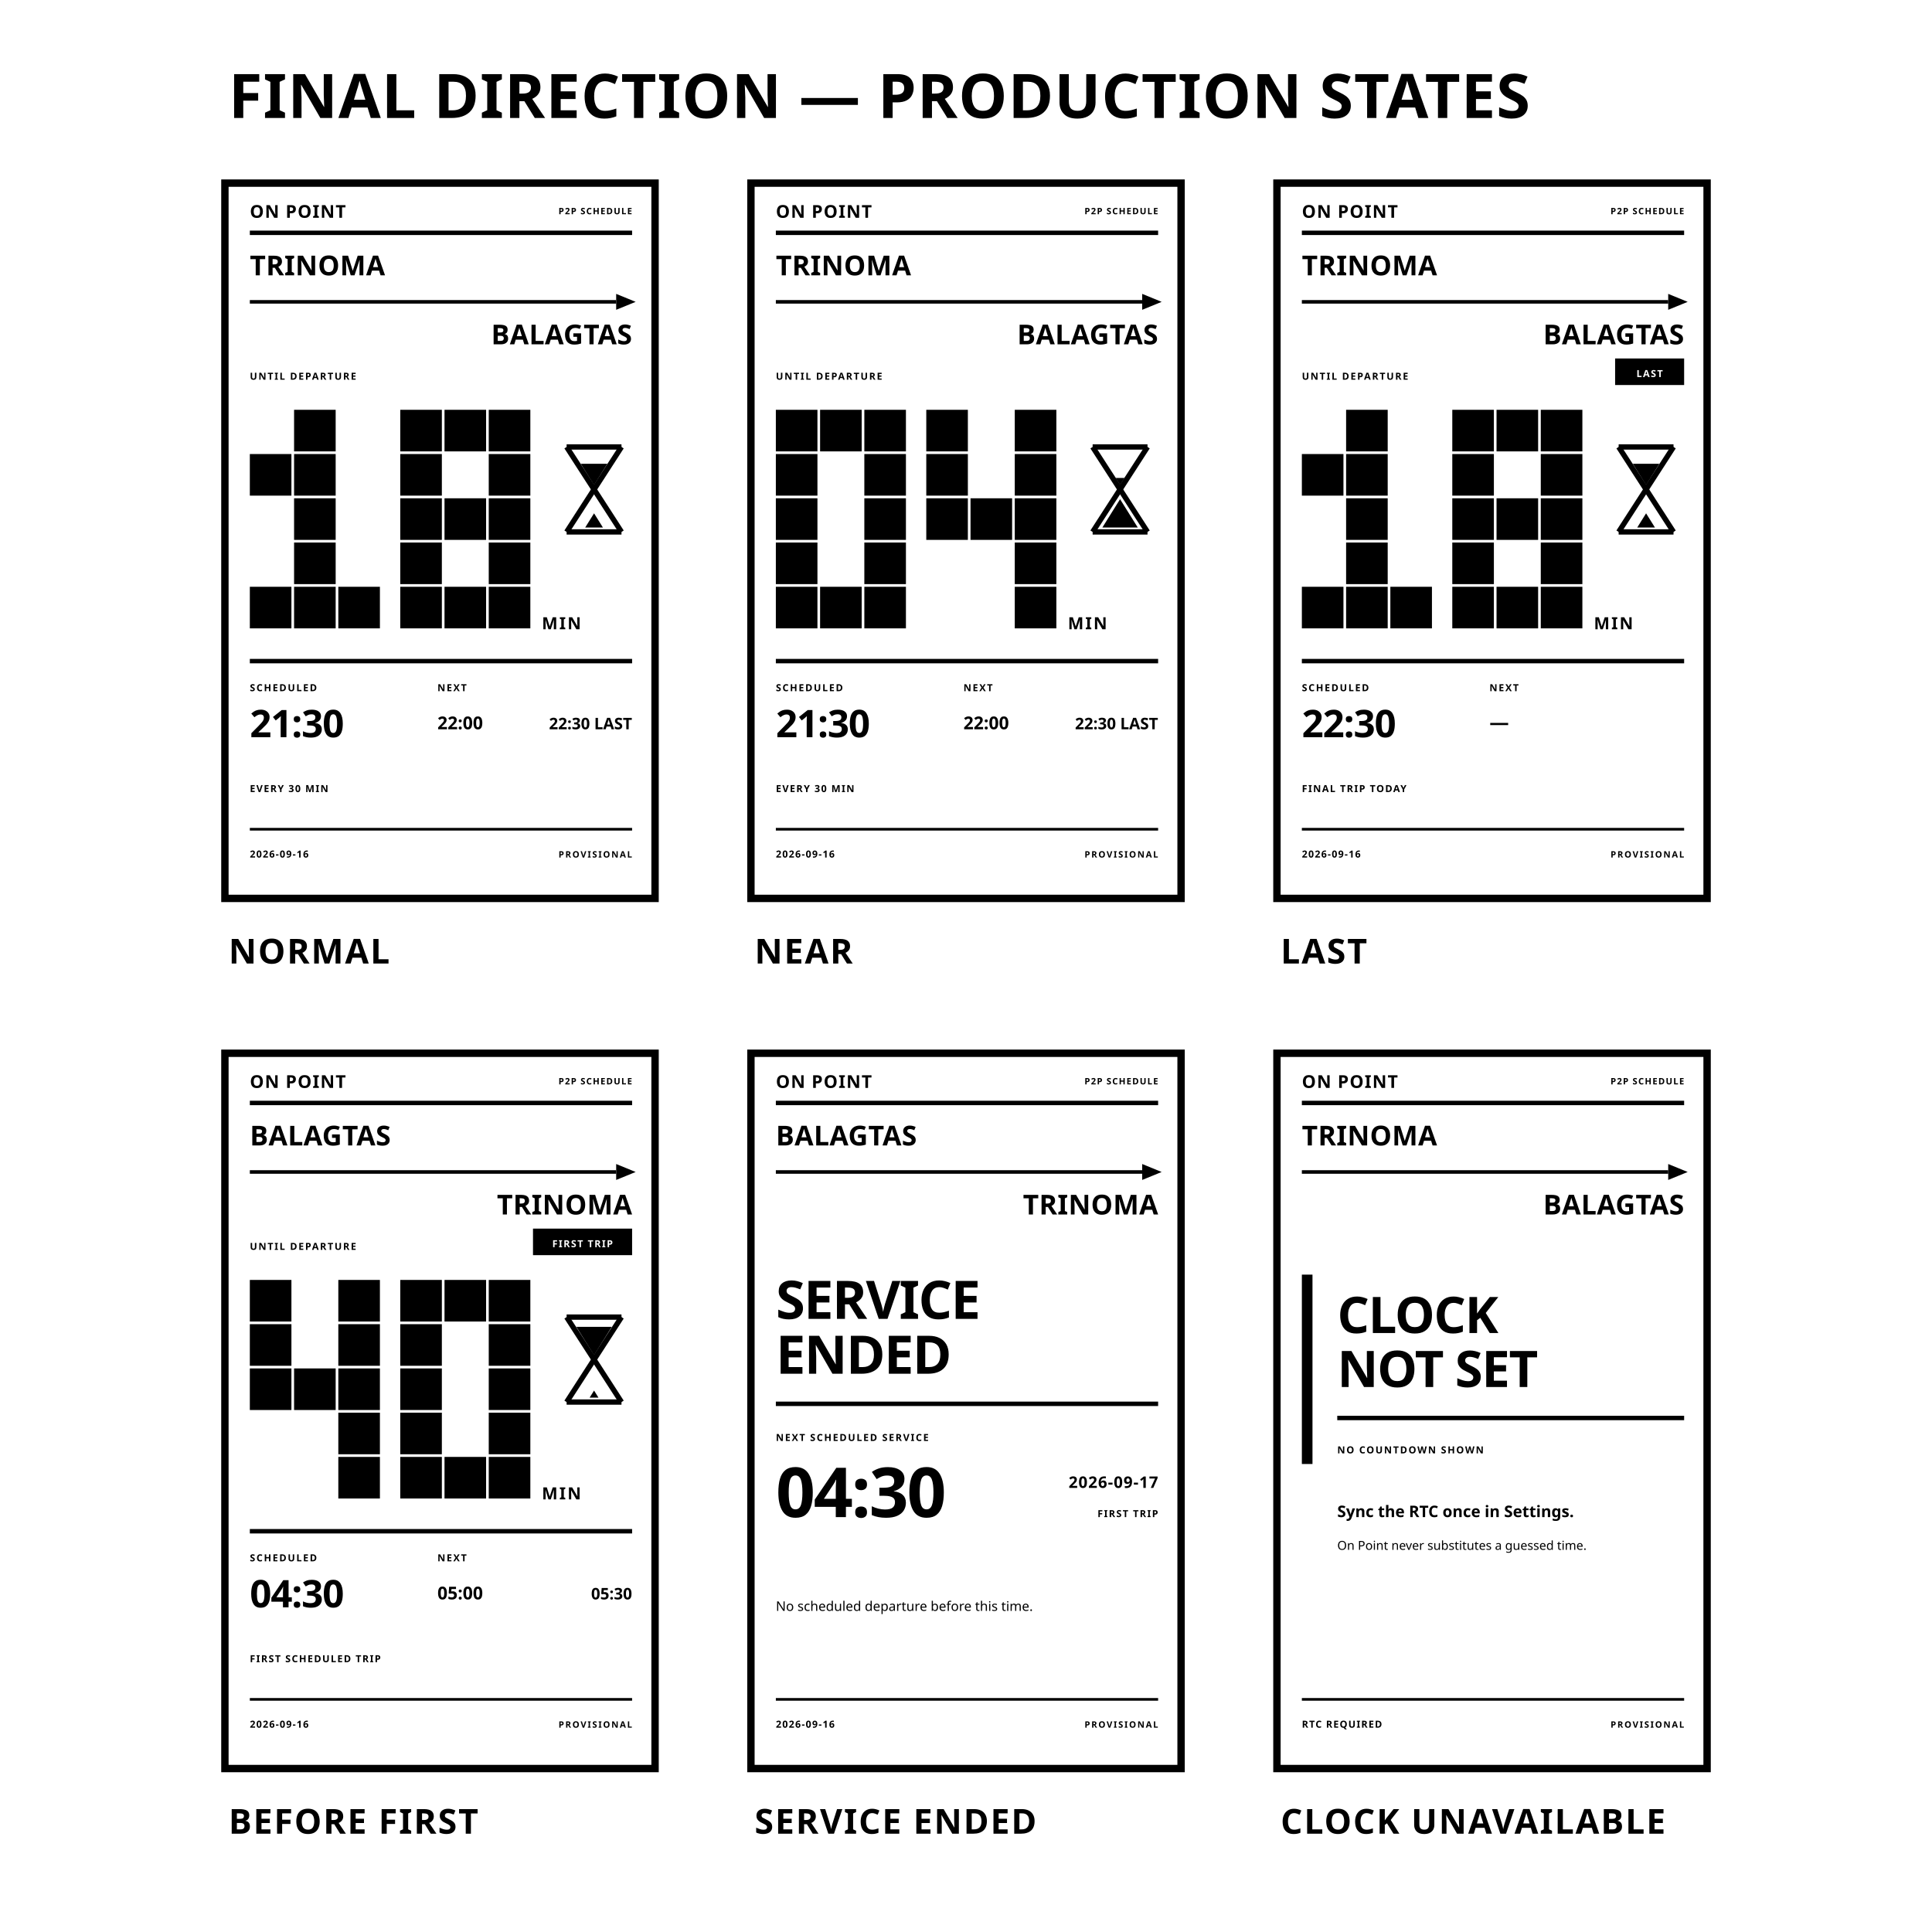
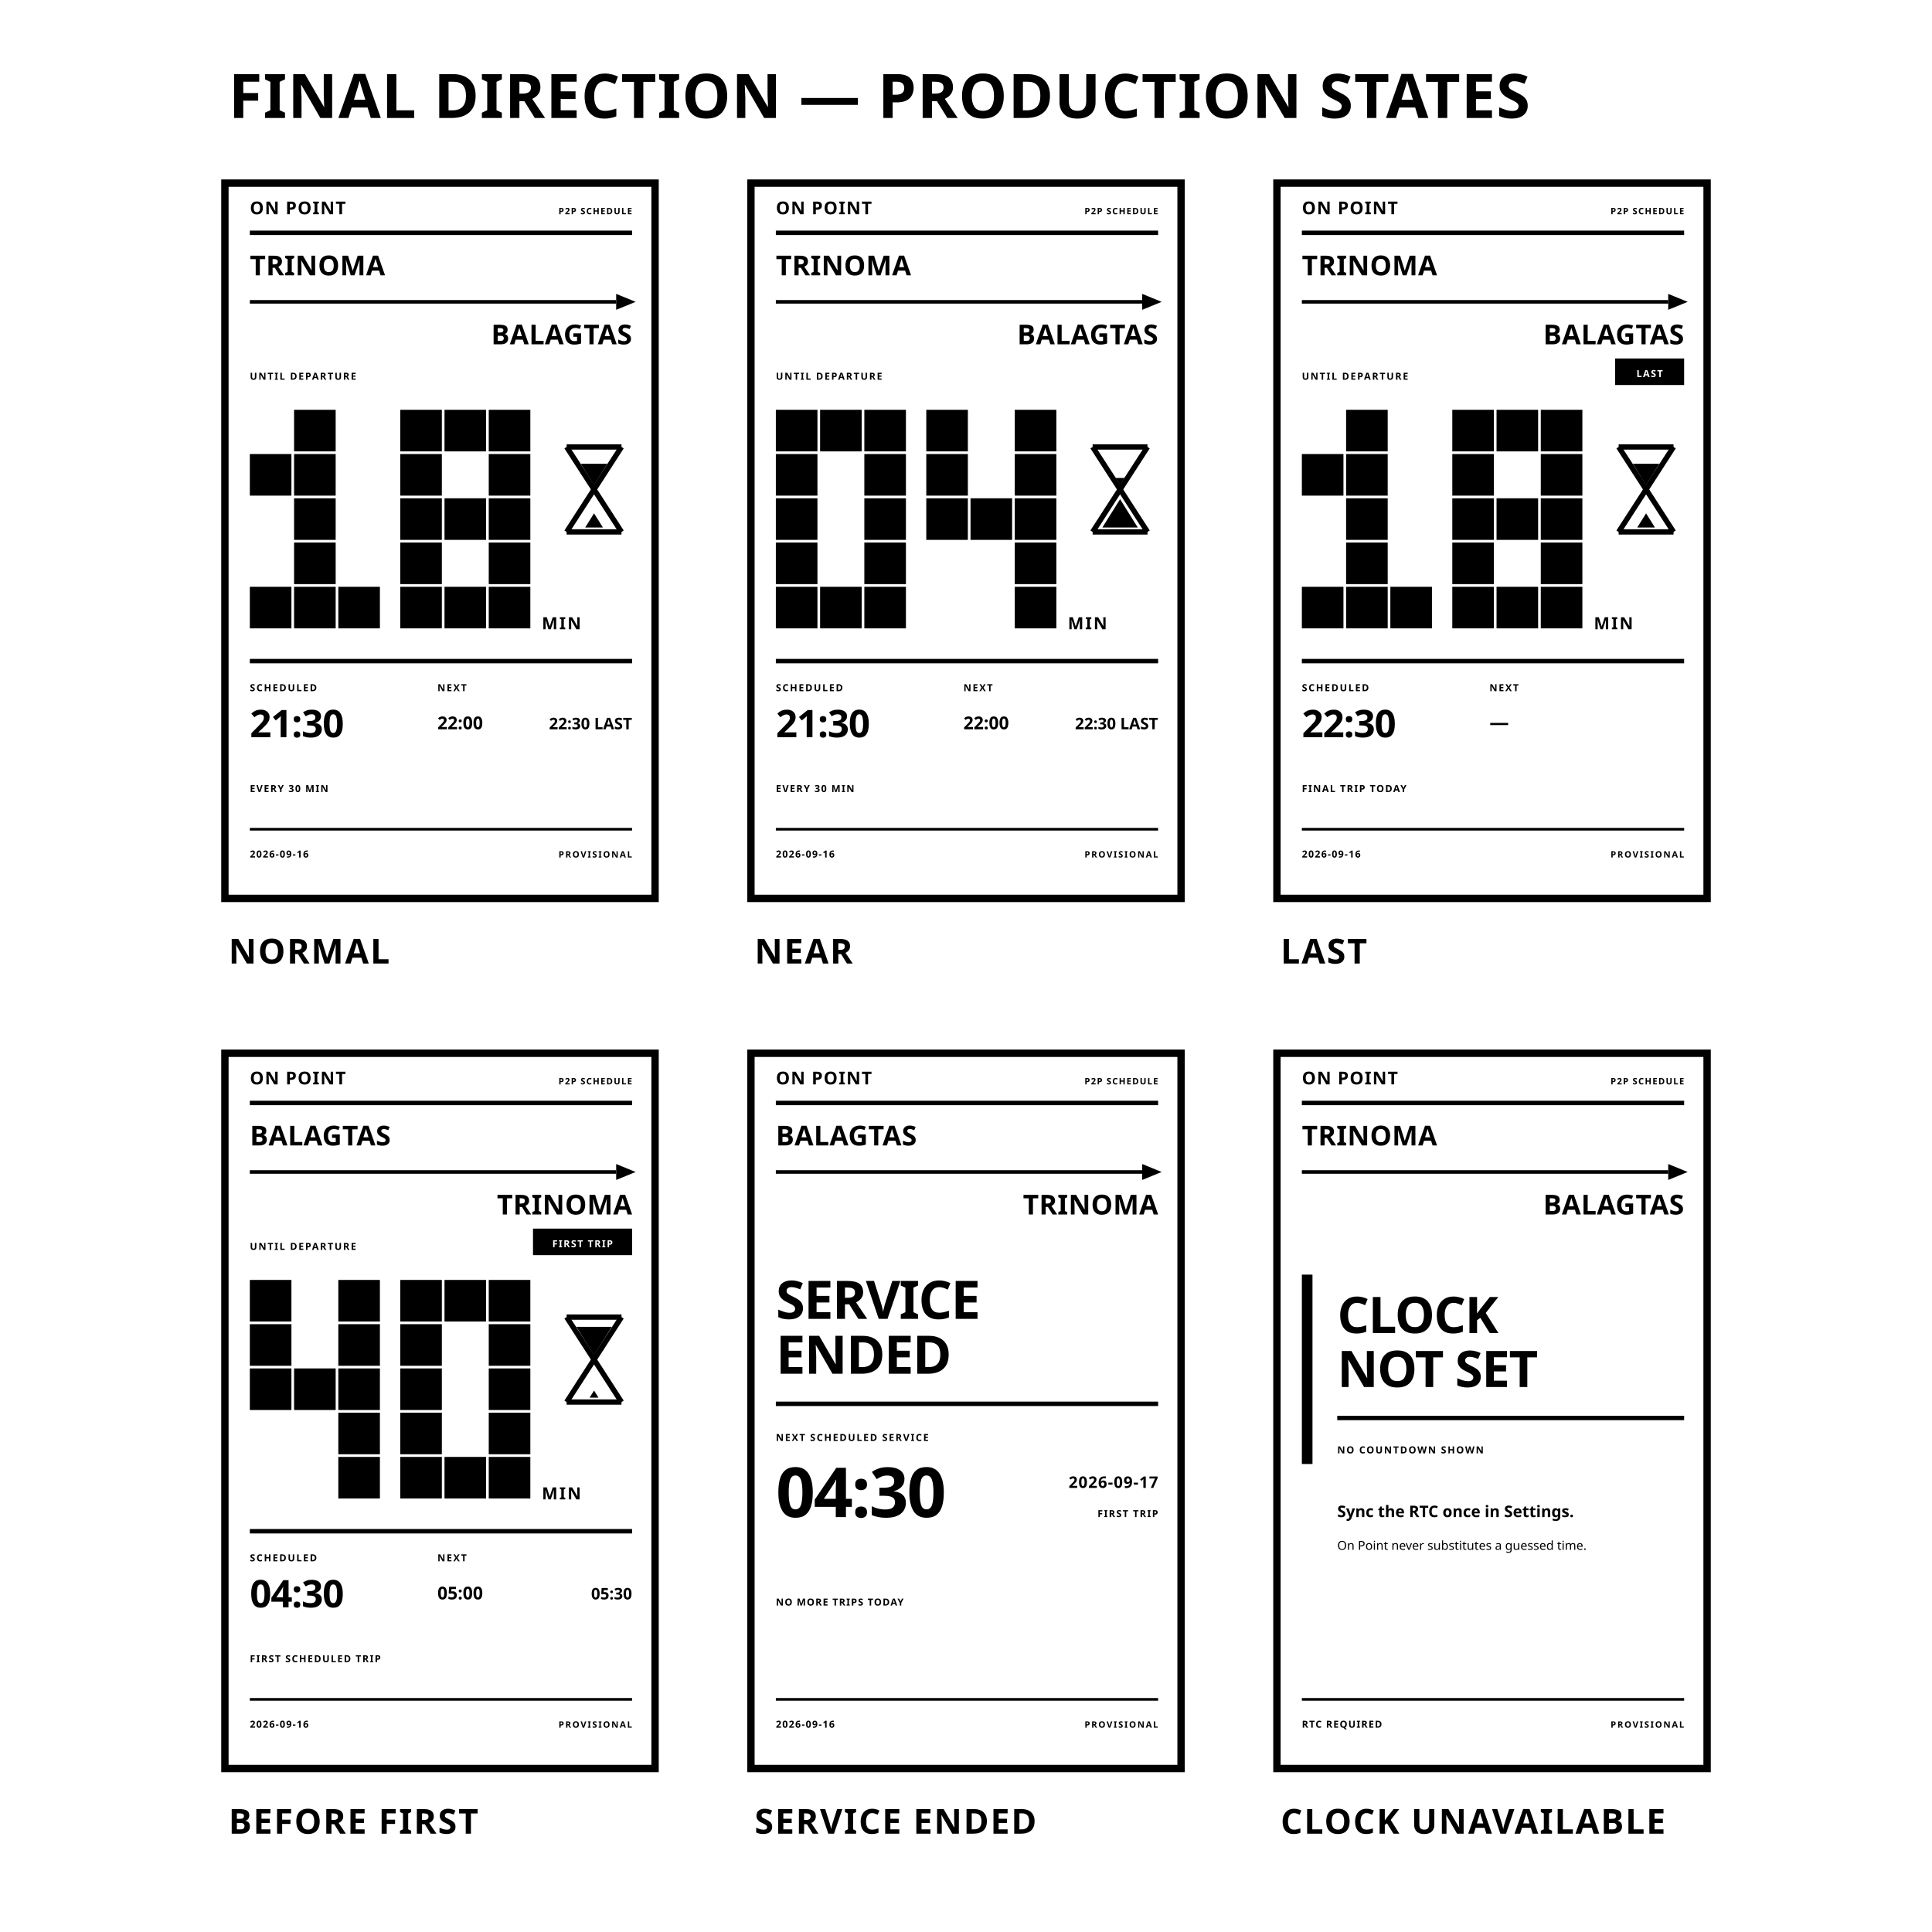
<svg xmlns="http://www.w3.org/2000/svg" width="786" height="786" viewBox="0 0 786 786" data-output-width="668" data-output-height="786">
  <style>
@font-face {
  font-family: 'Preview Noto Sans';
  src: url('file:///Users/almariano1/Downloads/project-on-point/lib/EpdFont/builtinFonts/source/NotoSans/NotoSans-Regular.ttf');
  font-weight: 400;
}
@font-face {
  font-family: 'Preview Noto Sans';
  src: url('file:///Users/almariano1/Downloads/project-on-point/lib/EpdFont/builtinFonts/source/NotoSans/NotoSans-Bold.ttf');
  font-weight: 700;
}
@font-face {
  font-family: 'Preview Ubuntu';
  src: url('file:///Users/almariano1/Downloads/project-on-point/lib/EpdFont/builtinFonts/source/Ubuntu/Ubuntu-Regular.ttf');
  font-weight: 400;
}
@font-face {
  font-family: 'Preview Ubuntu';
  src: url('file:///Users/almariano1/Downloads/project-on-point/lib/EpdFont/builtinFonts/source/Ubuntu/Ubuntu-Bold.ttf');
  font-weight: 700;
}
text { font-family: 'Preview Noto Sans', sans-serif; }
.utility { font-family: 'Preview Ubuntu', sans-serif; }
</style>
  <rect width="786" height="786" fill="#fff" />
  <g transform="translate(59 0)">
    <text x="34" y="48" font-size="25" font-weight="700" fill="#000" text-anchor="start" letter-spacing="0.3">FINAL DIRECTION — PRODUCTION STATES</text>
    <rect x="31" y="73" width="178" height="294" fill="#000" />
    <rect x="34" y="76" width="172" height="288" fill="#fff" />
    <g transform="translate(34 76) scale(0.36)">
-       <text x="24" y="35" font-size="20" font-weight="700" fill="#000" text-anchor="start" letter-spacing="1.0">ON POINT</text>
+       <text x="24" y="31" font-size="20" font-weight="700" fill="#000" text-anchor="start" letter-spacing="1.0">ON POINT</text>
      <text class="utility" x="456" y="31" font-size="10" font-weight="700" fill="#000" text-anchor="end" letter-spacing="1.0">P2P SCHEDULE</text>
      <line x1="24" y1="52" x2="456" y2="52" stroke="#000" stroke-width="5" />
      <text x="24" y="100" font-size="31" font-weight="700" fill="#000" text-anchor="start" letter-spacing="0.3">TRINOMA</text>
      <line x1="24" y1="130" x2="438" y2="130" stroke="#000" stroke-width="4" />
      <polygon points="438,121 460,130 438,139" fill="#000" />
      <text x="456" y="178" font-size="31" font-weight="700" fill="#000" text-anchor="end" letter-spacing="0.3">BALAGTAS</text>
      <text class="utility" x="24" y="218" font-size="11" font-weight="700" fill="#000" text-anchor="start" letter-spacing="1.4">UNTIL DEPARTURE</text>
      <rect x="74" y="252" width="47" height="47" fill="#000" />
      <rect x="24" y="302" width="47" height="47" fill="#000" />
      <rect x="74" y="302" width="47" height="47" fill="#000" />
      <rect x="74" y="352" width="47" height="47" fill="#000" />
      <rect x="74" y="402" width="47" height="47" fill="#000" />
      <rect x="24" y="452" width="47" height="47" fill="#000" />
      <rect x="74" y="452" width="47" height="47" fill="#000" />
      <rect x="124" y="452" width="47" height="47" fill="#000" />
      <rect x="194" y="252" width="47" height="47" fill="#000" />
      <rect x="244" y="252" width="47" height="47" fill="#000" />
      <rect x="294" y="252" width="47" height="47" fill="#000" />
      <rect x="194" y="302" width="47" height="47" fill="#000" />
      <rect x="294" y="302" width="47" height="47" fill="#000" />
      <rect x="194" y="352" width="47" height="47" fill="#000" />
      <rect x="244" y="352" width="47" height="47" fill="#000" />
      <rect x="294" y="352" width="47" height="47" fill="#000" />
      <rect x="194" y="402" width="47" height="47" fill="#000" />
      <rect x="294" y="402" width="47" height="47" fill="#000" />
      <rect x="194" y="452" width="47" height="47" fill="#000" />
      <rect x="244" y="452" width="47" height="47" fill="#000" />
      <rect x="294" y="452" width="47" height="47" fill="#000" />
      <line x1="382" y1="294" x2="444" y2="294" stroke="#000" stroke-width="6" />
      <line x1="382" y1="390" x2="444" y2="390" stroke="#000" stroke-width="6" />
      <line x1="382" y1="294" x2="413" y2="342" stroke="#000" stroke-width="6" />
      <line x1="444" y1="294" x2="413" y2="342" stroke="#000" stroke-width="6" />
      <line x1="413" y1="342" x2="382" y2="390" stroke="#000" stroke-width="6" />
      <line x1="413" y1="342" x2="444" y2="390" stroke="#000" stroke-width="6" />
      <polygon points="413,337 398,313 428,313" fill="#000" />
      <polygon points="413,369 403,385 423,385" fill="#000" />
      <text class="utility" x="354" y="500" font-size="19" font-weight="700" fill="#000" text-anchor="start" letter-spacing="1.8">MIN</text>
      <line x1="24" y1="536" x2="456" y2="536" stroke="#000" stroke-width="5" />
      <text class="utility" x="24" y="570" font-size="11" font-weight="700" fill="#000" text-anchor="start" letter-spacing="1.4">SCHEDULED</text>
      <text x="24" y="622" font-size="43" font-weight="700" fill="#000" text-anchor="start" letter-spacing="-1.0">21:30</text>
      <text class="utility" x="236" y="570" font-size="11" font-weight="700" fill="#000" text-anchor="start" letter-spacing="1.4">NEXT</text>
      <text x="236" y="613" font-size="20" font-weight="700" fill="#000" text-anchor="start" letter-spacing="0">22:00</text>
      <text x="456" y="613" font-size="18" font-weight="700" fill="#000" text-anchor="end" letter-spacing="0">22:30 LAST</text>
      <text class="utility" x="24" y="684" font-size="11" font-weight="700" fill="#000" text-anchor="start" letter-spacing="1.2">EVERY 30 MIN</text>
      <line x1="24" y1="726" x2="456" y2="726" stroke="#000" stroke-width="3" />
      <text class="utility" x="24" y="758" font-size="11" font-weight="700" fill="#000" text-anchor="start" letter-spacing="1.0">2026-09-16</text>
      <text class="utility" x="456" y="758" font-size="10" font-weight="700" fill="#000" text-anchor="end" letter-spacing="1.4">PROVISIONAL</text>
    </g>
    <text class="utility" x="34" y="392" font-size="14" font-weight="700" fill="#000" text-anchor="start" letter-spacing="0.6">NORMAL</text>
    <rect x="245" y="73" width="178" height="294" fill="#000" />
    <rect x="248" y="76" width="172" height="288" fill="#fff" />
    <g transform="translate(248 76) scale(0.36)">
-       <text x="24" y="35" font-size="20" font-weight="700" fill="#000" text-anchor="start" letter-spacing="1.0">ON POINT</text>
+       <text x="24" y="31" font-size="20" font-weight="700" fill="#000" text-anchor="start" letter-spacing="1.0">ON POINT</text>
      <text class="utility" x="456" y="31" font-size="10" font-weight="700" fill="#000" text-anchor="end" letter-spacing="1.0">P2P SCHEDULE</text>
      <line x1="24" y1="52" x2="456" y2="52" stroke="#000" stroke-width="5" />
      <text x="24" y="100" font-size="31" font-weight="700" fill="#000" text-anchor="start" letter-spacing="0.3">TRINOMA</text>
      <line x1="24" y1="130" x2="438" y2="130" stroke="#000" stroke-width="4" />
      <polygon points="438,121 460,130 438,139" fill="#000" />
      <text x="456" y="178" font-size="31" font-weight="700" fill="#000" text-anchor="end" letter-spacing="0.3">BALAGTAS</text>
      <text class="utility" x="24" y="218" font-size="11" font-weight="700" fill="#000" text-anchor="start" letter-spacing="1.4">UNTIL DEPARTURE</text>
      <rect x="24" y="252" width="47" height="47" fill="#000" />
      <rect x="74" y="252" width="47" height="47" fill="#000" />
      <rect x="124" y="252" width="47" height="47" fill="#000" />
      <rect x="24" y="302" width="47" height="47" fill="#000" />
      <rect x="124" y="302" width="47" height="47" fill="#000" />
      <rect x="24" y="352" width="47" height="47" fill="#000" />
      <rect x="124" y="352" width="47" height="47" fill="#000" />
      <rect x="24" y="402" width="47" height="47" fill="#000" />
      <rect x="124" y="402" width="47" height="47" fill="#000" />
      <rect x="24" y="452" width="47" height="47" fill="#000" />
      <rect x="74" y="452" width="47" height="47" fill="#000" />
      <rect x="124" y="452" width="47" height="47" fill="#000" />
      <rect x="194" y="252" width="47" height="47" fill="#000" />
      <rect x="294" y="252" width="47" height="47" fill="#000" />
      <rect x="194" y="302" width="47" height="47" fill="#000" />
      <rect x="294" y="302" width="47" height="47" fill="#000" />
      <rect x="194" y="352" width="47" height="47" fill="#000" />
      <rect x="244" y="352" width="47" height="47" fill="#000" />
      <rect x="294" y="352" width="47" height="47" fill="#000" />
      <rect x="294" y="402" width="47" height="47" fill="#000" />
      <rect x="294" y="452" width="47" height="47" fill="#000" />
      <line x1="382" y1="294" x2="444" y2="294" stroke="#000" stroke-width="6" />
      <line x1="382" y1="390" x2="444" y2="390" stroke="#000" stroke-width="6" />
      <line x1="382" y1="294" x2="413" y2="342" stroke="#000" stroke-width="6" />
      <line x1="444" y1="294" x2="413" y2="342" stroke="#000" stroke-width="6" />
      <line x1="413" y1="342" x2="382" y2="390" stroke="#000" stroke-width="6" />
      <line x1="413" y1="342" x2="444" y2="390" stroke="#000" stroke-width="6" />
      <polygon points="413,337 408,329 418,329" fill="#000" />
      <polygon points="413,353 393,385 433,385" fill="#000" />
      <text class="utility" x="354" y="500" font-size="19" font-weight="700" fill="#000" text-anchor="start" letter-spacing="1.8">MIN</text>
      <line x1="24" y1="536" x2="456" y2="536" stroke="#000" stroke-width="5" />
      <text class="utility" x="24" y="570" font-size="11" font-weight="700" fill="#000" text-anchor="start" letter-spacing="1.4">SCHEDULED</text>
      <text x="24" y="622" font-size="43" font-weight="700" fill="#000" text-anchor="start" letter-spacing="-1.0">21:30</text>
      <text class="utility" x="236" y="570" font-size="11" font-weight="700" fill="#000" text-anchor="start" letter-spacing="1.4">NEXT</text>
      <text x="236" y="613" font-size="20" font-weight="700" fill="#000" text-anchor="start" letter-spacing="0">22:00</text>
      <text x="456" y="613" font-size="18" font-weight="700" fill="#000" text-anchor="end" letter-spacing="0">22:30 LAST</text>
      <text class="utility" x="24" y="684" font-size="11" font-weight="700" fill="#000" text-anchor="start" letter-spacing="1.2">EVERY 30 MIN</text>
      <line x1="24" y1="726" x2="456" y2="726" stroke="#000" stroke-width="3" />
      <text class="utility" x="24" y="758" font-size="11" font-weight="700" fill="#000" text-anchor="start" letter-spacing="1.0">2026-09-16</text>
      <text class="utility" x="456" y="758" font-size="10" font-weight="700" fill="#000" text-anchor="end" letter-spacing="1.4">PROVISIONAL</text>
    </g>
    <text class="utility" x="248" y="392" font-size="14" font-weight="700" fill="#000" text-anchor="start" letter-spacing="0.6">NEAR</text>
    <rect x="459" y="73" width="178" height="294" fill="#000" />
    <rect x="462" y="76" width="172" height="288" fill="#fff" />
    <g transform="translate(462 76) scale(0.36)">
-       <text x="24" y="35" font-size="20" font-weight="700" fill="#000" text-anchor="start" letter-spacing="1.0">ON POINT</text>
+       <text x="24" y="31" font-size="20" font-weight="700" fill="#000" text-anchor="start" letter-spacing="1.0">ON POINT</text>
      <text class="utility" x="456" y="31" font-size="10" font-weight="700" fill="#000" text-anchor="end" letter-spacing="1.0">P2P SCHEDULE</text>
      <line x1="24" y1="52" x2="456" y2="52" stroke="#000" stroke-width="5" />
      <text x="24" y="100" font-size="31" font-weight="700" fill="#000" text-anchor="start" letter-spacing="0.3">TRINOMA</text>
      <line x1="24" y1="130" x2="438" y2="130" stroke="#000" stroke-width="4" />
      <polygon points="438,121 460,130 438,139" fill="#000" />
      <text x="456" y="178" font-size="31" font-weight="700" fill="#000" text-anchor="end" letter-spacing="0.3">BALAGTAS</text>
      <text class="utility" x="24" y="218" font-size="11" font-weight="700" fill="#000" text-anchor="start" letter-spacing="1.4">UNTIL DEPARTURE</text>
      <rect x="378" y="194" width="78" height="30" fill="#000" />
      <text class="utility" x="417" y="215" font-size="11" font-weight="700" fill="#fff" text-anchor="middle" letter-spacing="1.2">LAST</text>
      <rect x="74" y="252" width="47" height="47" fill="#000" />
      <rect x="24" y="302" width="47" height="47" fill="#000" />
      <rect x="74" y="302" width="47" height="47" fill="#000" />
      <rect x="74" y="352" width="47" height="47" fill="#000" />
      <rect x="74" y="402" width="47" height="47" fill="#000" />
      <rect x="24" y="452" width="47" height="47" fill="#000" />
      <rect x="74" y="452" width="47" height="47" fill="#000" />
      <rect x="124" y="452" width="47" height="47" fill="#000" />
      <rect x="194" y="252" width="47" height="47" fill="#000" />
      <rect x="244" y="252" width="47" height="47" fill="#000" />
      <rect x="294" y="252" width="47" height="47" fill="#000" />
      <rect x="194" y="302" width="47" height="47" fill="#000" />
      <rect x="294" y="302" width="47" height="47" fill="#000" />
      <rect x="194" y="352" width="47" height="47" fill="#000" />
      <rect x="244" y="352" width="47" height="47" fill="#000" />
      <rect x="294" y="352" width="47" height="47" fill="#000" />
      <rect x="194" y="402" width="47" height="47" fill="#000" />
      <rect x="294" y="402" width="47" height="47" fill="#000" />
      <rect x="194" y="452" width="47" height="47" fill="#000" />
      <rect x="244" y="452" width="47" height="47" fill="#000" />
      <rect x="294" y="452" width="47" height="47" fill="#000" />
      <line x1="382" y1="294" x2="444" y2="294" stroke="#000" stroke-width="6" />
      <line x1="382" y1="390" x2="444" y2="390" stroke="#000" stroke-width="6" />
      <line x1="382" y1="294" x2="413" y2="342" stroke="#000" stroke-width="6" />
      <line x1="444" y1="294" x2="413" y2="342" stroke="#000" stroke-width="6" />
      <line x1="413" y1="342" x2="382" y2="390" stroke="#000" stroke-width="6" />
      <line x1="413" y1="342" x2="444" y2="390" stroke="#000" stroke-width="6" />
      <polygon points="413,337 398,313 428,313" fill="#000" />
      <polygon points="413,369 403,385 423,385" fill="#000" />
      <text class="utility" x="354" y="500" font-size="19" font-weight="700" fill="#000" text-anchor="start" letter-spacing="1.8">MIN</text>
      <line x1="24" y1="536" x2="456" y2="536" stroke="#000" stroke-width="5" />
      <text class="utility" x="24" y="570" font-size="11" font-weight="700" fill="#000" text-anchor="start" letter-spacing="1.4">SCHEDULED</text>
      <text x="24" y="622" font-size="43" font-weight="700" fill="#000" text-anchor="start" letter-spacing="-1.0">22:30</text>
      <text class="utility" x="236" y="570" font-size="11" font-weight="700" fill="#000" text-anchor="start" letter-spacing="1.4">NEXT</text>
      <text x="236" y="613" font-size="22" font-weight="700" fill="#000" text-anchor="start" letter-spacing="0">—</text>
      <text class="utility" x="24" y="684" font-size="11" font-weight="700" fill="#000" text-anchor="start" letter-spacing="1.2">FINAL TRIP TODAY</text>
      <line x1="24" y1="726" x2="456" y2="726" stroke="#000" stroke-width="3" />
      <text class="utility" x="24" y="758" font-size="11" font-weight="700" fill="#000" text-anchor="start" letter-spacing="1.0">2026-09-16</text>
      <text class="utility" x="456" y="758" font-size="10" font-weight="700" fill="#000" text-anchor="end" letter-spacing="1.4">PROVISIONAL</text>
    </g>
    <text class="utility" x="462" y="392" font-size="14" font-weight="700" fill="#000" text-anchor="start" letter-spacing="0.6">LAST</text>
    <rect x="31" y="427" width="178" height="294" fill="#000" />
    <rect x="34" y="430" width="172" height="288" fill="#fff" />
    <g transform="translate(34 430) scale(0.36)">
-       <text x="24" y="35" font-size="20" font-weight="700" fill="#000" text-anchor="start" letter-spacing="1.0">ON POINT</text>
+       <text x="24" y="31" font-size="20" font-weight="700" fill="#000" text-anchor="start" letter-spacing="1.0">ON POINT</text>
      <text class="utility" x="456" y="31" font-size="10" font-weight="700" fill="#000" text-anchor="end" letter-spacing="1.0">P2P SCHEDULE</text>
      <line x1="24" y1="52" x2="456" y2="52" stroke="#000" stroke-width="5" />
      <text x="24" y="100" font-size="31" font-weight="700" fill="#000" text-anchor="start" letter-spacing="0.3">BALAGTAS</text>
      <line x1="24" y1="130" x2="438" y2="130" stroke="#000" stroke-width="4" />
      <polygon points="438,121 460,130 438,139" fill="#000" />
      <text x="456" y="178" font-size="31" font-weight="700" fill="#000" text-anchor="end" letter-spacing="0.3">TRINOMA</text>
      <text class="utility" x="24" y="218" font-size="11" font-weight="700" fill="#000" text-anchor="start" letter-spacing="1.4">UNTIL DEPARTURE</text>
      <rect x="344" y="194" width="112" height="30" fill="#000" />
      <text class="utility" x="400" y="215" font-size="11" font-weight="700" fill="#fff" text-anchor="middle" letter-spacing="1.2">FIRST TRIP</text>
      <rect x="24" y="252" width="47" height="47" fill="#000" />
      <rect x="124" y="252" width="47" height="47" fill="#000" />
      <rect x="24" y="302" width="47" height="47" fill="#000" />
      <rect x="124" y="302" width="47" height="47" fill="#000" />
      <rect x="24" y="352" width="47" height="47" fill="#000" />
      <rect x="74" y="352" width="47" height="47" fill="#000" />
      <rect x="124" y="352" width="47" height="47" fill="#000" />
      <rect x="124" y="402" width="47" height="47" fill="#000" />
      <rect x="124" y="452" width="47" height="47" fill="#000" />
      <rect x="194" y="252" width="47" height="47" fill="#000" />
      <rect x="244" y="252" width="47" height="47" fill="#000" />
      <rect x="294" y="252" width="47" height="47" fill="#000" />
      <rect x="194" y="302" width="47" height="47" fill="#000" />
      <rect x="294" y="302" width="47" height="47" fill="#000" />
      <rect x="194" y="352" width="47" height="47" fill="#000" />
      <rect x="294" y="352" width="47" height="47" fill="#000" />
      <rect x="194" y="402" width="47" height="47" fill="#000" />
      <rect x="294" y="402" width="47" height="47" fill="#000" />
      <rect x="194" y="452" width="47" height="47" fill="#000" />
      <rect x="244" y="452" width="47" height="47" fill="#000" />
      <rect x="294" y="452" width="47" height="47" fill="#000" />
      <line x1="382" y1="294" x2="444" y2="294" stroke="#000" stroke-width="6" />
      <line x1="382" y1="390" x2="444" y2="390" stroke="#000" stroke-width="6" />
      <line x1="382" y1="294" x2="413" y2="342" stroke="#000" stroke-width="6" />
      <line x1="444" y1="294" x2="413" y2="342" stroke="#000" stroke-width="6" />
      <line x1="413" y1="342" x2="382" y2="390" stroke="#000" stroke-width="6" />
      <line x1="413" y1="342" x2="444" y2="390" stroke="#000" stroke-width="6" />
      <polygon points="413,337 393,305 433,305" fill="#000" />
      <polygon points="413,377 408,385 418,385" fill="#000" />
      <text class="utility" x="354" y="500" font-size="19" font-weight="700" fill="#000" text-anchor="start" letter-spacing="1.8">MIN</text>
      <line x1="24" y1="536" x2="456" y2="536" stroke="#000" stroke-width="5" />
      <text class="utility" x="24" y="570" font-size="11" font-weight="700" fill="#000" text-anchor="start" letter-spacing="1.4">SCHEDULED</text>
      <text x="24" y="622" font-size="43" font-weight="700" fill="#000" text-anchor="start" letter-spacing="-1.0">04:30</text>
      <text class="utility" x="236" y="570" font-size="11" font-weight="700" fill="#000" text-anchor="start" letter-spacing="1.4">NEXT</text>
      <text x="236" y="613" font-size="20" font-weight="700" fill="#000" text-anchor="start" letter-spacing="0">05:00</text>
      <text x="456" y="613" font-size="18" font-weight="700" fill="#000" text-anchor="end" letter-spacing="0">05:30</text>
      <text class="utility" x="24" y="684" font-size="11" font-weight="700" fill="#000" text-anchor="start" letter-spacing="1.2">FIRST SCHEDULED TRIP</text>
      <line x1="24" y1="726" x2="456" y2="726" stroke="#000" stroke-width="3" />
      <text class="utility" x="24" y="758" font-size="11" font-weight="700" fill="#000" text-anchor="start" letter-spacing="1.0">2026-09-16</text>
      <text class="utility" x="456" y="758" font-size="10" font-weight="700" fill="#000" text-anchor="end" letter-spacing="1.4">PROVISIONAL</text>
    </g>
    <text class="utility" x="34" y="746" font-size="14" font-weight="700" fill="#000" text-anchor="start" letter-spacing="0.6">BEFORE FIRST</text>
    <rect x="245" y="427" width="178" height="294" fill="#000" />
    <rect x="248" y="430" width="172" height="288" fill="#fff" />
    <g transform="translate(248 430) scale(0.36)">
-       <text x="24" y="35" font-size="20" font-weight="700" fill="#000" text-anchor="start" letter-spacing="1.0">ON POINT</text>
+       <text x="24" y="31" font-size="20" font-weight="700" fill="#000" text-anchor="start" letter-spacing="1.0">ON POINT</text>
      <text class="utility" x="456" y="31" font-size="10" font-weight="700" fill="#000" text-anchor="end" letter-spacing="1.0">P2P SCHEDULE</text>
      <line x1="24" y1="52" x2="456" y2="52" stroke="#000" stroke-width="5" />
      <text x="24" y="100" font-size="31" font-weight="700" fill="#000" text-anchor="start" letter-spacing="0.3">BALAGTAS</text>
      <line x1="24" y1="130" x2="438" y2="130" stroke="#000" stroke-width="4" />
      <polygon points="438,121 460,130 438,139" fill="#000" />
      <text x="456" y="178" font-size="31" font-weight="700" fill="#000" text-anchor="end" letter-spacing="0.3">TRINOMA</text>
      <text x="24" y="296" font-size="60" font-weight="700" fill="#000" text-anchor="start" letter-spacing="-1.5">SERVICE</text>
      <text x="24" y="358" font-size="60" font-weight="700" fill="#000" text-anchor="start" letter-spacing="-1.5">ENDED</text>
      <line x1="24" y1="392" x2="456" y2="392" stroke="#000" stroke-width="5" />
      <text class="utility" x="24" y="434" font-size="11" font-weight="700" fill="#000" text-anchor="start" letter-spacing="1.4">NEXT SCHEDULED SERVICE</text>
      <text x="24" y="520" font-size="78" font-weight="700" fill="#000" text-anchor="start" letter-spacing="-2.0">04:30</text>
      <text x="456" y="487" font-size="18" font-weight="700" fill="#000" text-anchor="end" letter-spacing="0.8">2026-09-17</text>
      <text class="utility" x="456" y="520" font-size="11" font-weight="700" fill="#000" text-anchor="end" letter-spacing="1.2">FIRST TRIP</text>
-       <text class="utility" x="24" y="626" font-size="15" font-weight="400" fill="#000" text-anchor="start" letter-spacing="0">No scheduled departure before this time.</text>
+       <text class="utility" x="24" y="620" font-size="11" font-weight="700" fill="#000" text-anchor="start" letter-spacing="1.0">NO MORE TRIPS TODAY</text>
      <line x1="24" y1="726" x2="456" y2="726" stroke="#000" stroke-width="3" />
      <text class="utility" x="24" y="758" font-size="11" font-weight="700" fill="#000" text-anchor="start" letter-spacing="1.0">2026-09-16</text>
      <text class="utility" x="456" y="758" font-size="10" font-weight="700" fill="#000" text-anchor="end" letter-spacing="1.4">PROVISIONAL</text>
    </g>
    <text class="utility" x="248" y="746" font-size="14" font-weight="700" fill="#000" text-anchor="start" letter-spacing="0.6">SERVICE ENDED</text>
    <rect x="459" y="427" width="178" height="294" fill="#000" />
    <rect x="462" y="430" width="172" height="288" fill="#fff" />
    <g transform="translate(462 430) scale(0.36)">
-       <text x="24" y="35" font-size="20" font-weight="700" fill="#000" text-anchor="start" letter-spacing="1.0">ON POINT</text>
+       <text x="24" y="31" font-size="20" font-weight="700" fill="#000" text-anchor="start" letter-spacing="1.0">ON POINT</text>
      <text class="utility" x="456" y="31" font-size="10" font-weight="700" fill="#000" text-anchor="end" letter-spacing="1.0">P2P SCHEDULE</text>
      <line x1="24" y1="52" x2="456" y2="52" stroke="#000" stroke-width="5" />
      <text x="24" y="100" font-size="31" font-weight="700" fill="#000" text-anchor="start" letter-spacing="0.3">TRINOMA</text>
      <line x1="24" y1="130" x2="438" y2="130" stroke="#000" stroke-width="4" />
      <polygon points="438,121 460,130 438,139" fill="#000" />
      <text x="456" y="178" font-size="31" font-weight="700" fill="#000" text-anchor="end" letter-spacing="0.3">BALAGTAS</text>
      <rect x="24" y="246" width="12" height="214" fill="#000" />
      <text x="64" y="312" font-size="57" font-weight="700" fill="#000" text-anchor="start" letter-spacing="-1.2">CLOCK</text>
      <text x="64" y="373" font-size="57" font-weight="700" fill="#000" text-anchor="start" letter-spacing="-1.2">NOT SET</text>
      <line x1="64" y1="408" x2="456" y2="408" stroke="#000" stroke-width="5" />
      <text class="utility" x="64" y="448" font-size="11" font-weight="700" fill="#000" text-anchor="start" letter-spacing="1.4">NO COUNTDOWN SHOWN</text>
      <text x="64" y="520" font-size="18" font-weight="700" fill="#000" text-anchor="start" letter-spacing="0">Sync the RTC once in Settings.</text>
      <text class="utility" x="64" y="557" font-size="14" font-weight="400" fill="#000" text-anchor="start" letter-spacing="0">On Point never substitutes a guessed time.</text>
      <line x1="24" y1="726" x2="456" y2="726" stroke="#000" stroke-width="3" />
      <text class="utility" x="24" y="758" font-size="11" font-weight="700" fill="#000" text-anchor="start" letter-spacing="1.0">RTC REQUIRED</text>
      <text class="utility" x="456" y="758" font-size="10" font-weight="700" fill="#000" text-anchor="end" letter-spacing="1.4">PROVISIONAL</text>
    </g>
    <text class="utility" x="462" y="746" font-size="14" font-weight="700" fill="#000" text-anchor="start" letter-spacing="0.6">CLOCK UNAVAILABLE</text>
  </g>
</svg>
